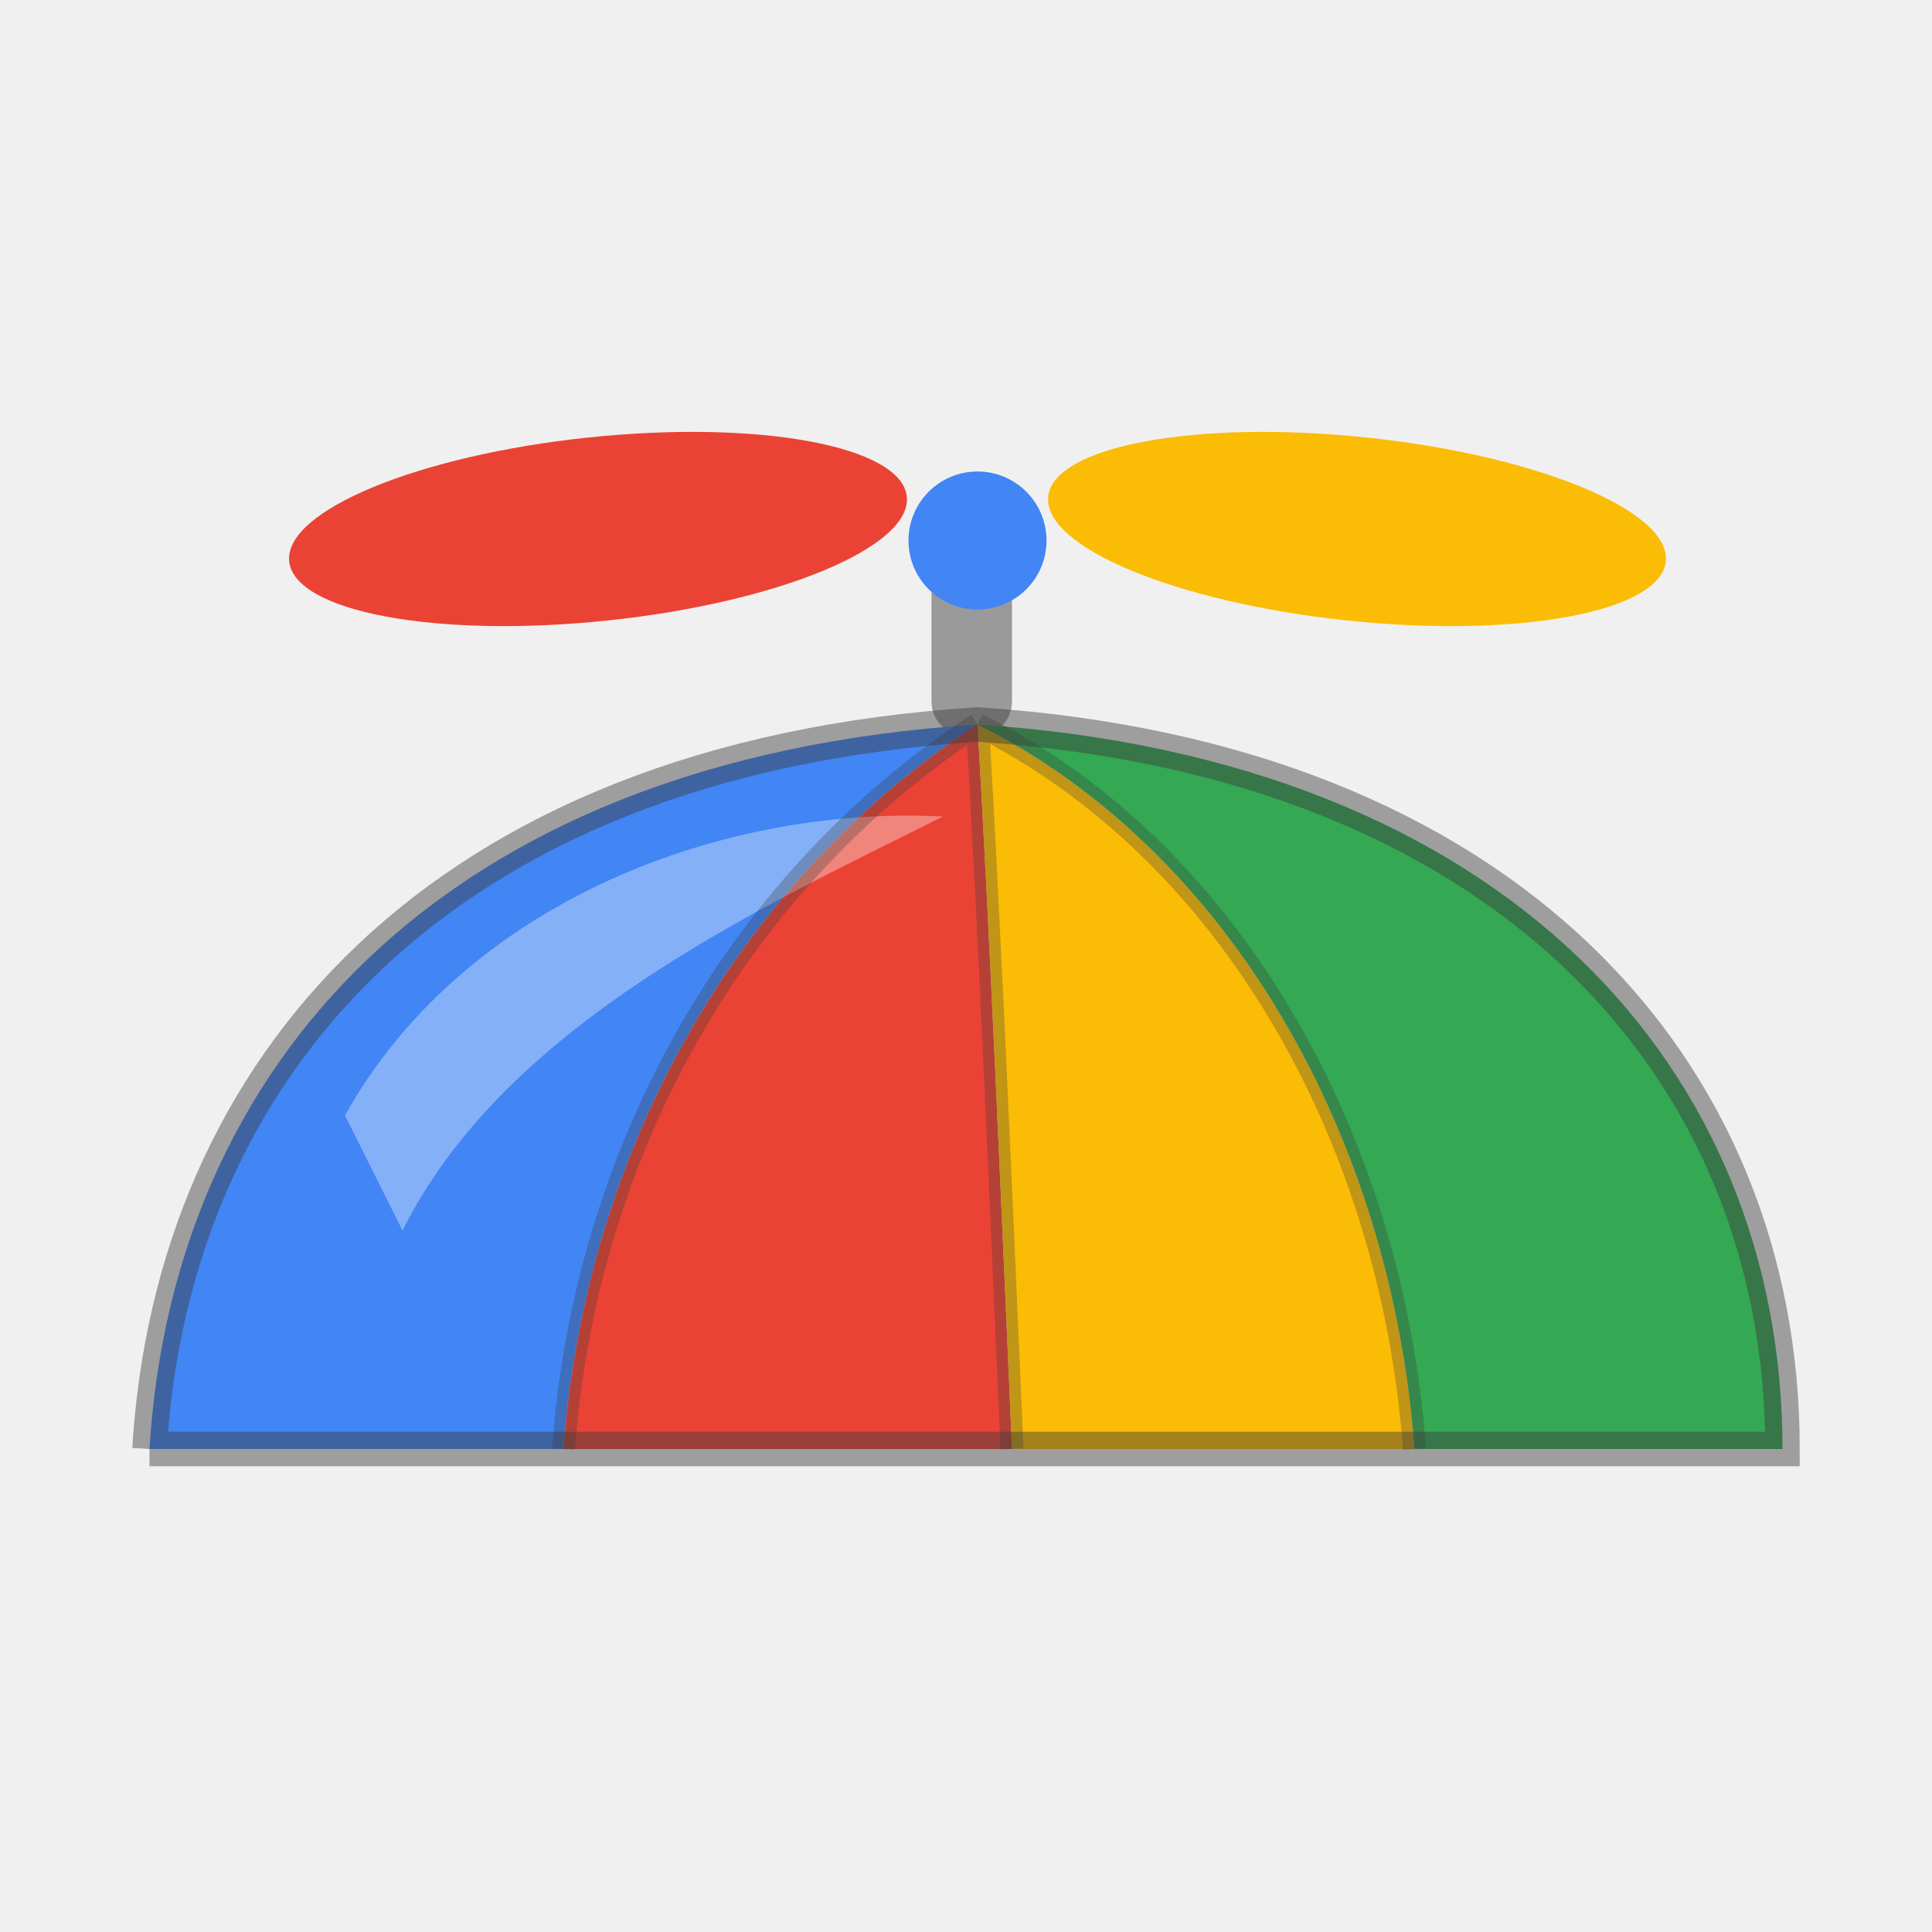
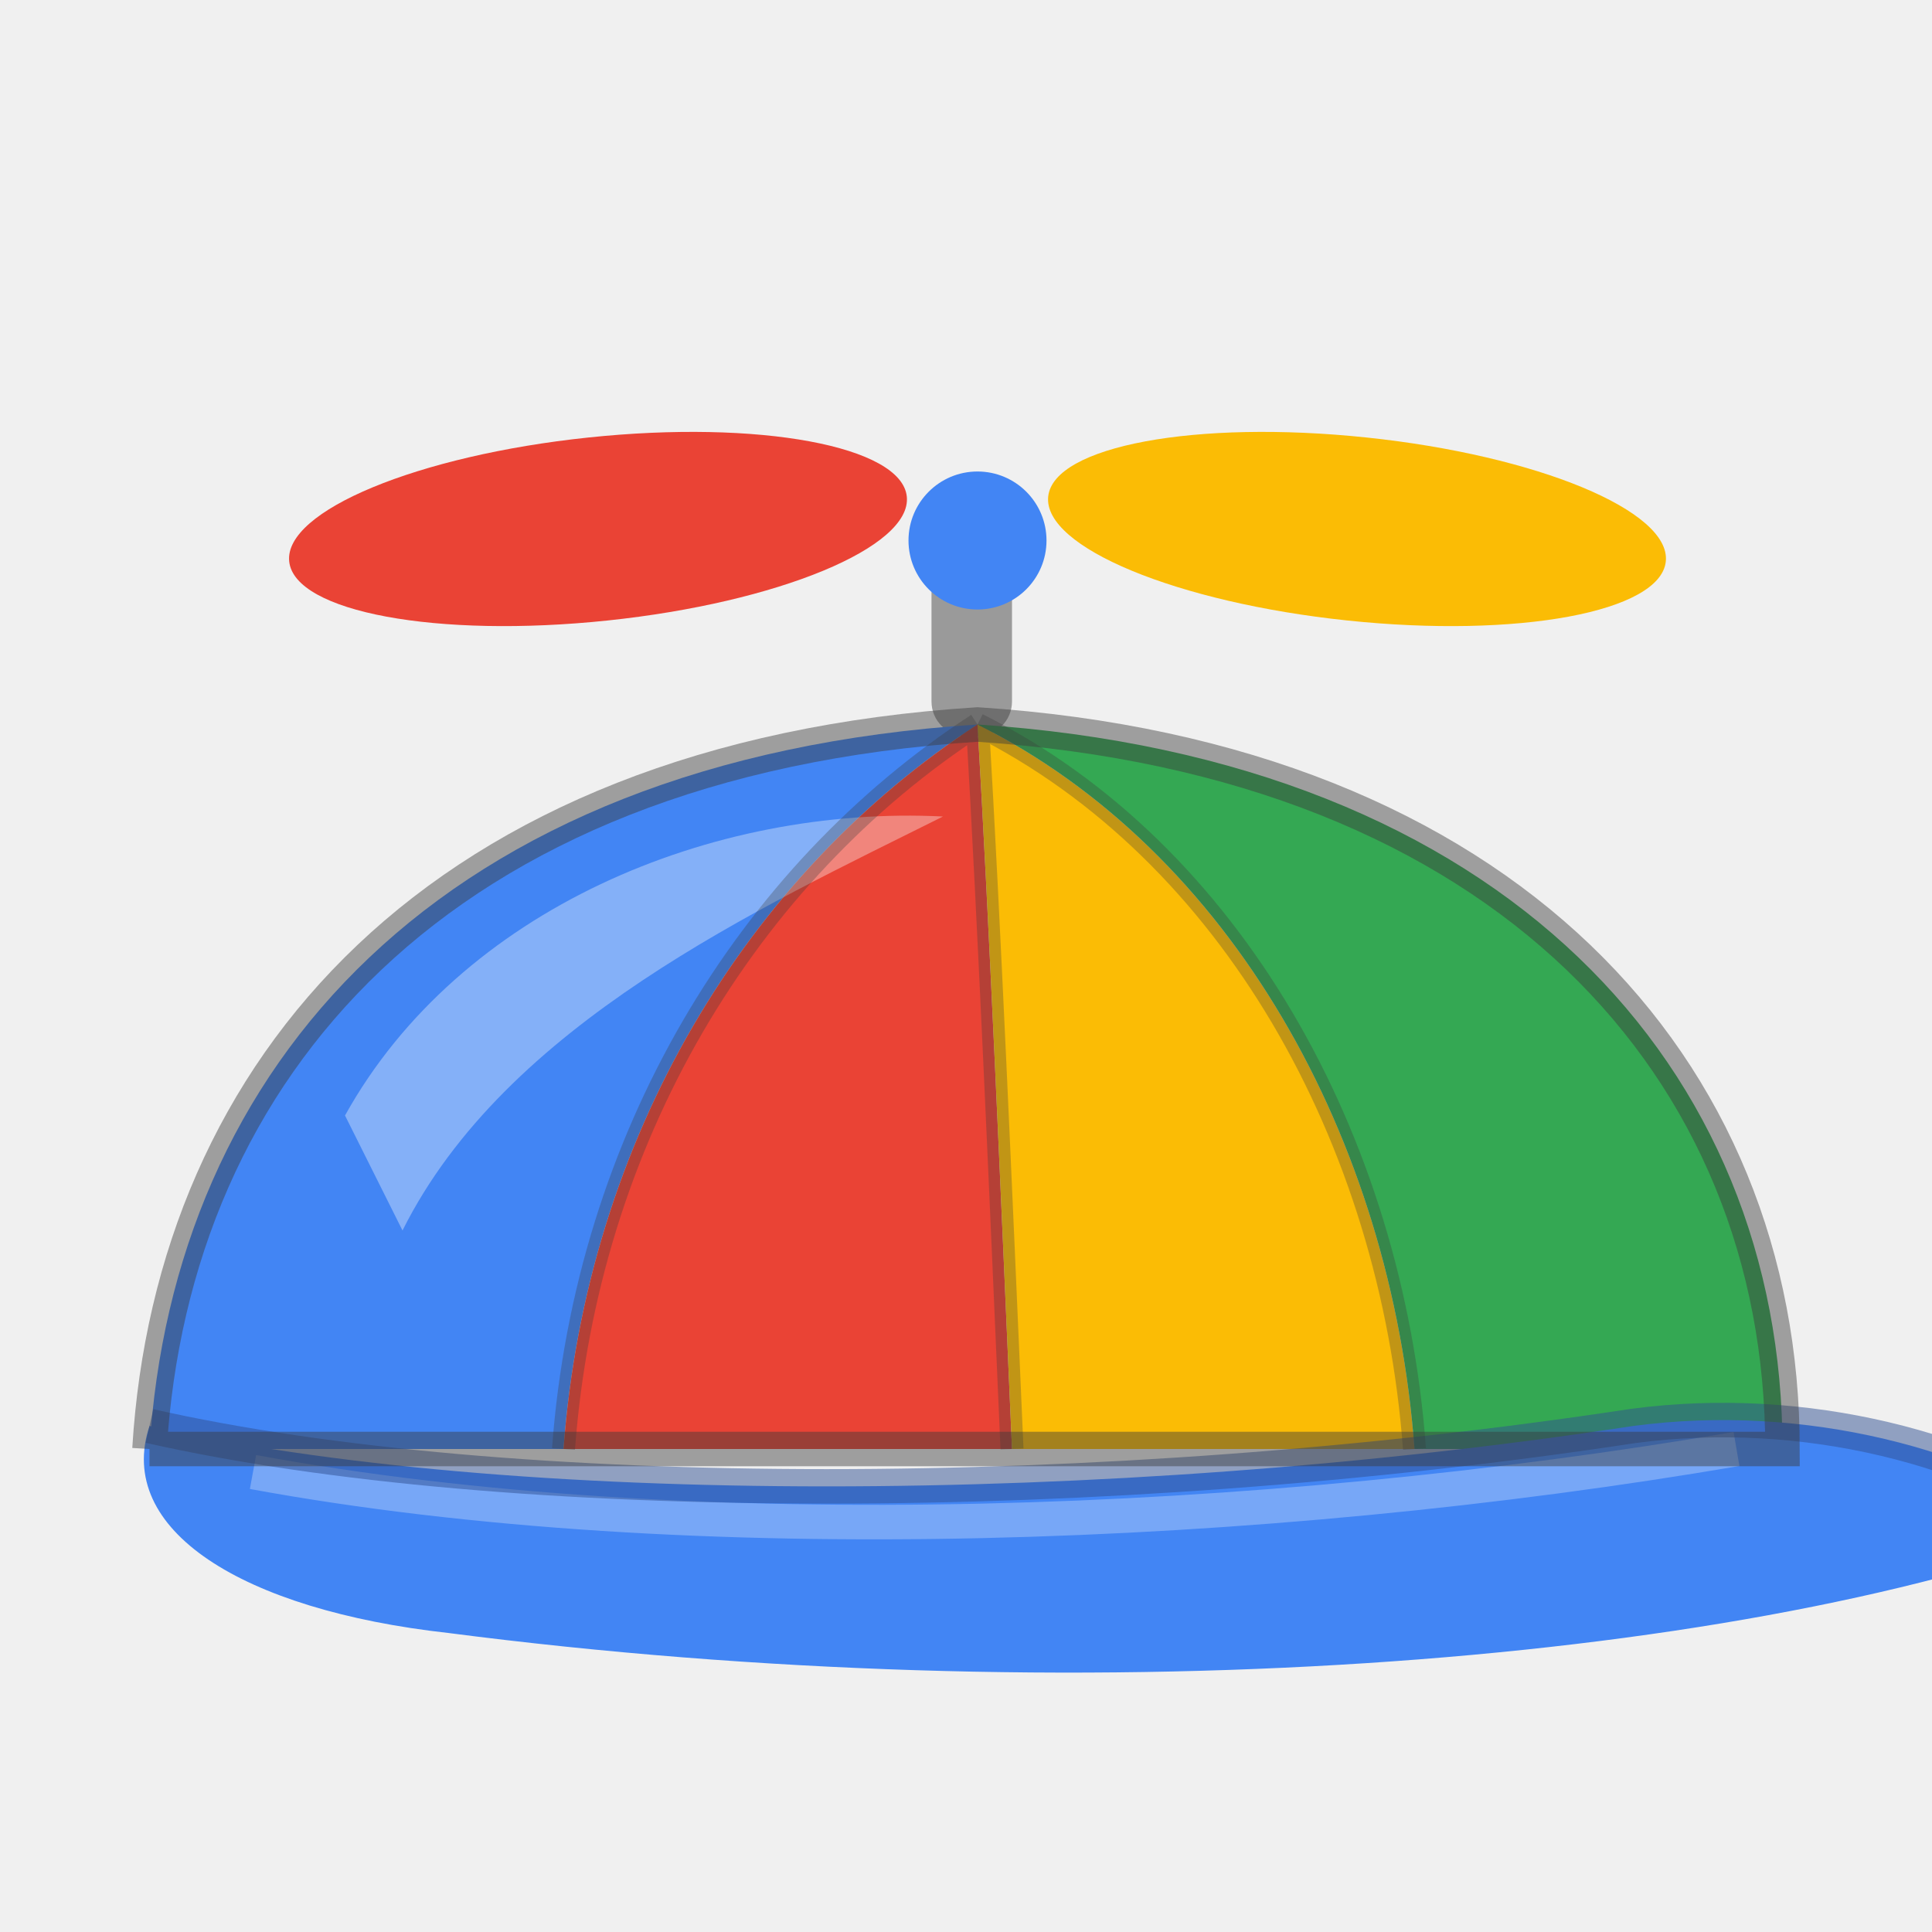
<svg xmlns="http://www.w3.org/2000/svg" viewBox="18 -37 168 168">
  <rect x="99" y="9" width="7" height="18" rx="3" fill="#9a9a9a" />
  <g>
    <ellipse cx="70" cy="9" rx="27" ry="8" fill="#EA4335" transform="rotate(-6 70 9)" />
    <ellipse cx="136" cy="9" rx="27" ry="8" fill="#FBBC05" transform="rotate(6 136 9)" />
  </g>
  <circle cx="103" cy="10" r="6" fill="#4285F4" />
  <path d="M103 26 C56 29 33 56 31 89 L67 89 C69 62 83 39 103 26 Z" fill="#4285F4" />
  <path d="M103 26 C83 39 69 62 67 89 L106 89 C105 66 104 43 103 26 Z" fill="#EA4335" />
  <path d="M103 26 C104 43 105 66 106 89 L141 89 C139 62 125 37 103 26 Z" fill="#FBBC05" />
  <path d="M103 26 C125 37 139 62 141 89 L173 89 C173 56 149 29 103 26 Z" fill="#34A853" />
+   <path d="M31 87 C62 94 114 94 160 87 C175 85 190 89 200 96 C168 108 111 112 57 105 C39 103 28 96 31 87 Z" fill="#4285F4" />
+   <path d="M40 91 C78 98 128 96 169 89" fill="none" stroke="#ffffff" stroke-width="3" opacity="0.28" />
+   <path d="M31 87 C62 94 114 94 160 87 C175 85 190 89 200 96" fill="none" stroke="#2f4f91" stroke-width="3" opacity="0.5" />
  <path d="M48 60 C58 42 80 33 100 34 C84 42 62 52 53 70 Z" fill="#ffffff" opacity="0.35" />
  <path d="M31 89 C33 56 56 29 103 26 C149 29 173 56 173 89 L31 89" fill="none" stroke="#3a3a3a" stroke-width="3" opacity="0.45" />
  <path d="M103 26 C83 39 69 62 67 89 M103 26 C104 43 105 66 106 89 M103 26 C125 37 139 62 141 89" fill="none" stroke="#3a3a3a" stroke-width="2" opacity="0.3" />
</svg>
